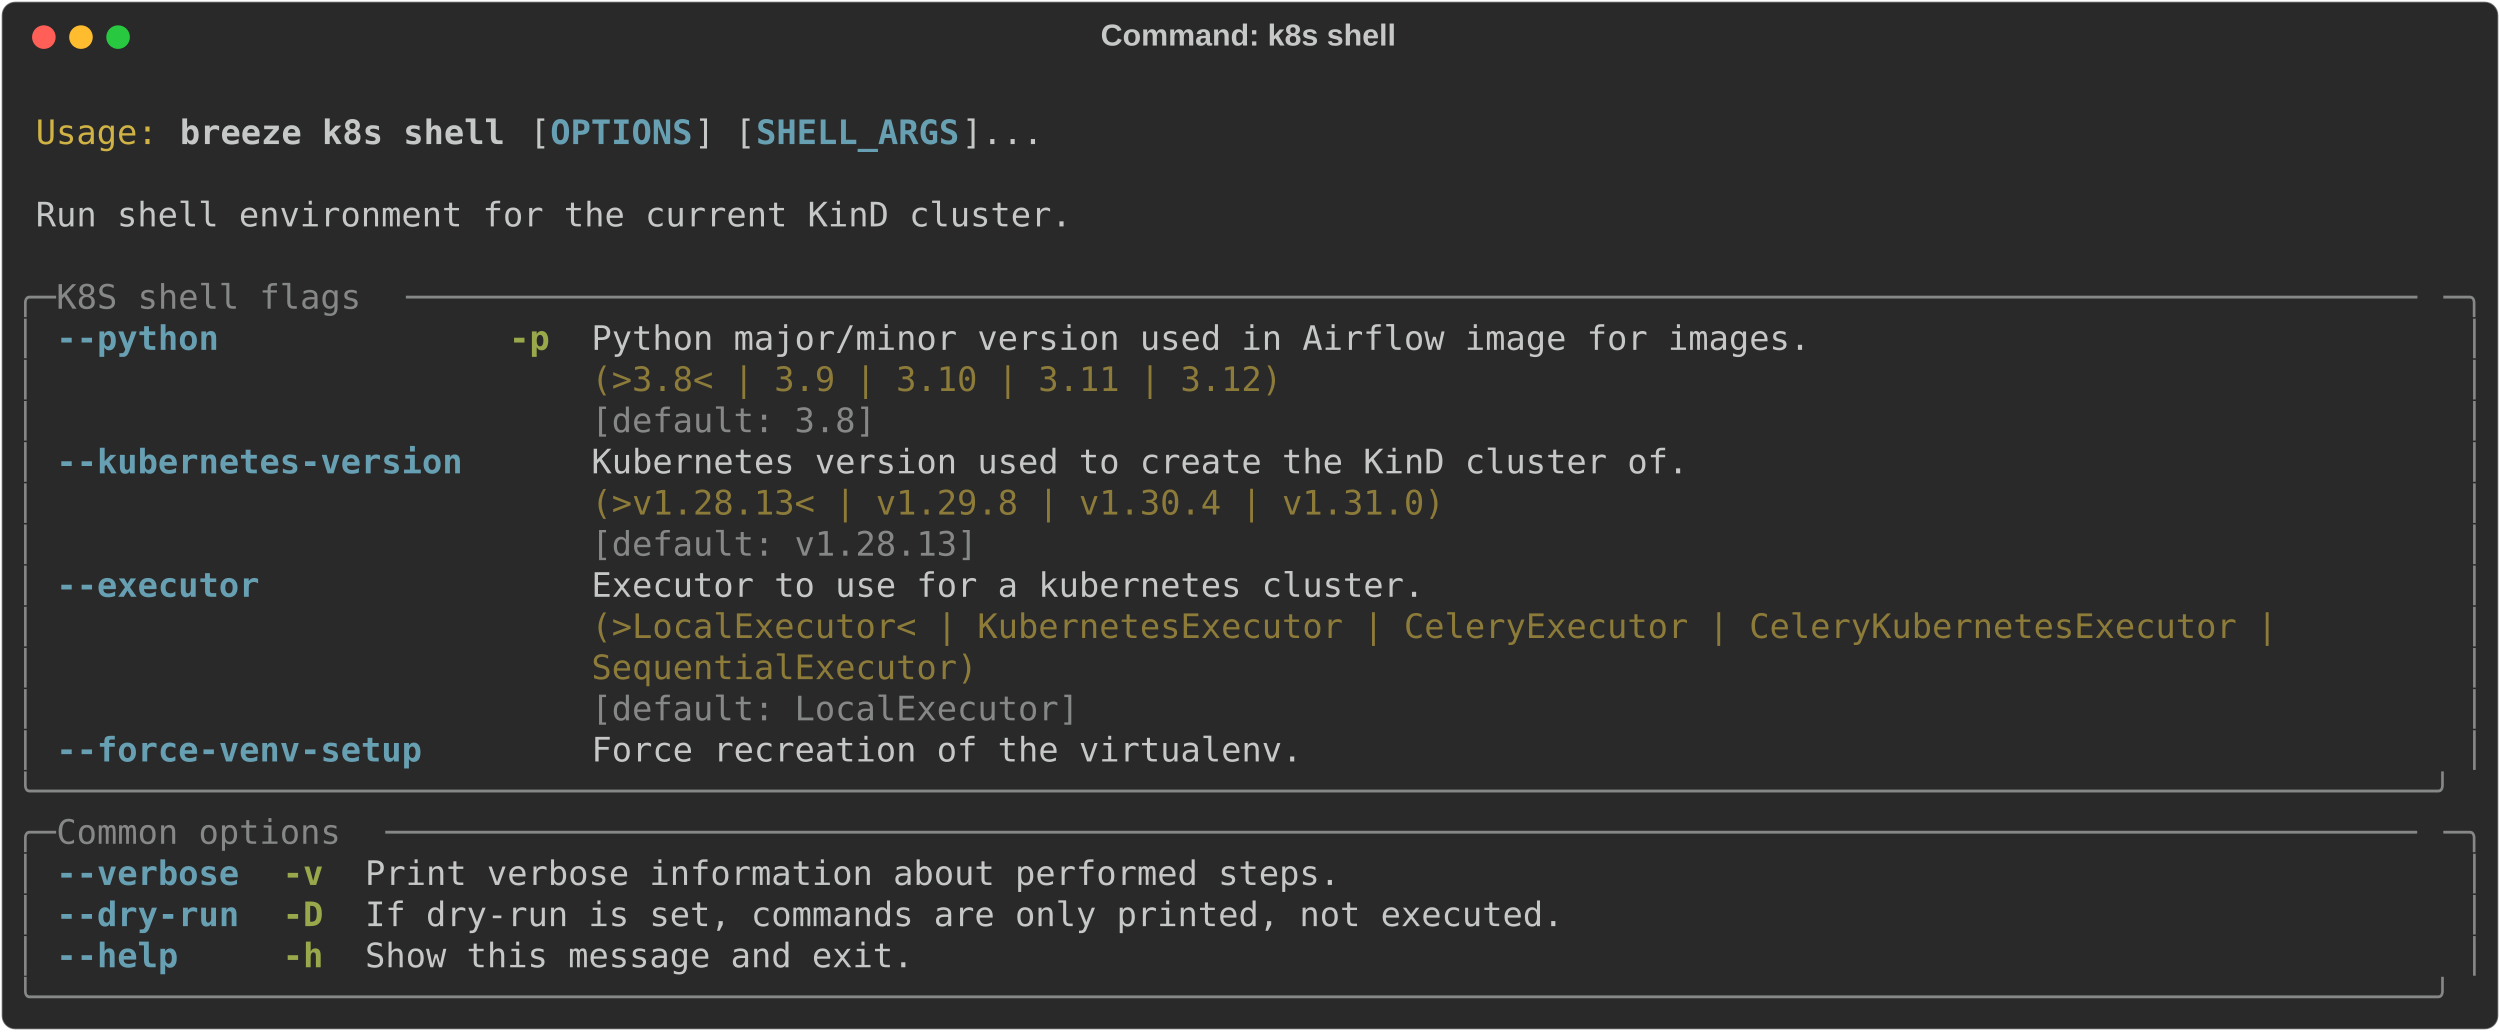
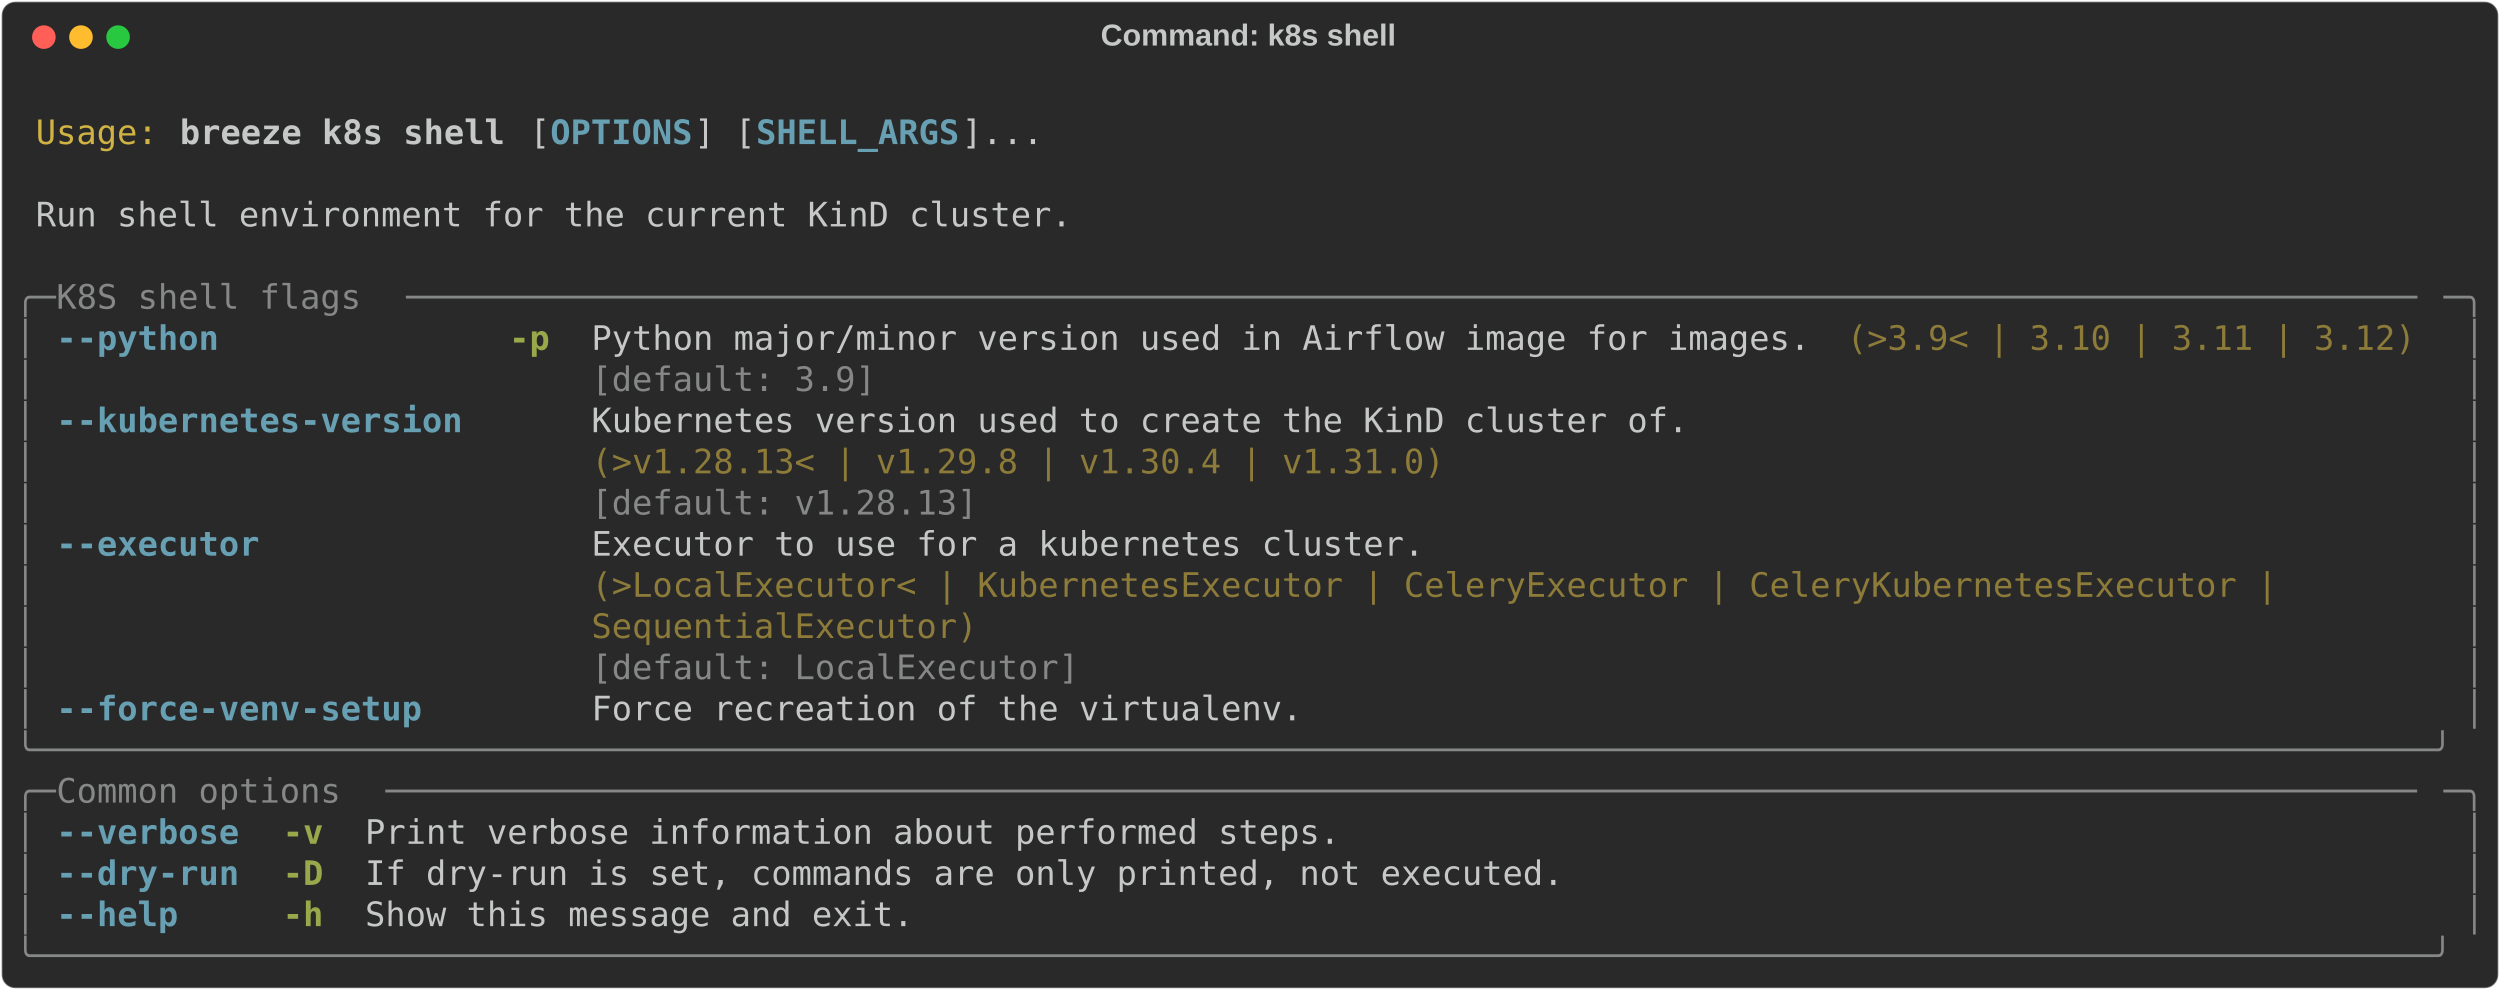
- <svg xmlns="http://www.w3.org/2000/svg" class="rich-terminal" viewBox="0 0 1482 611.2">
+ <svg xmlns="http://www.w3.org/2000/svg" class="rich-terminal" viewBox="0 0 1482 586.8">
  <style>

    @font-face {
        font-family: "Fira Code";
        src: local("FiraCode-Regular"),
                url("https://cdnjs.cloudflare.com/ajax/libs/firacode/6.2.0/woff2/FiraCode-Regular.woff2") format("woff2"),
                url("https://cdnjs.cloudflare.com/ajax/libs/firacode/6.2.0/woff/FiraCode-Regular.woff") format("woff");
        font-style: normal;
        font-weight: 400;
    }
    @font-face {
        font-family: "Fira Code";
        src: local("FiraCode-Bold"),
                url("https://cdnjs.cloudflare.com/ajax/libs/firacode/6.2.0/woff2/FiraCode-Bold.woff2") format("woff2"),
                url("https://cdnjs.cloudflare.com/ajax/libs/firacode/6.2.0/woff/FiraCode-Bold.woff") format("woff");
        font-style: bold;
        font-weight: 700;
    }

    .breeze-k8s-shell-matrix {
        font-family: Fira Code, monospace;
        font-size: 20px;
        line-height: 24.4px;
        font-variant-east-asian: full-width;
    }

    .breeze-k8s-shell-title {
        font-size: 18px;
        font-weight: bold;
        font-family: arial;
    }

    .breeze-k8s-shell-r1 { fill: #c5c8c6 }
.breeze-k8s-shell-r2 { fill: #d0b344 }
.breeze-k8s-shell-r3 { fill: #c5c8c6;font-weight: bold }
.breeze-k8s-shell-r4 { fill: #68a0b3;font-weight: bold }
.breeze-k8s-shell-r5 { fill: #868887 }
.breeze-k8s-shell-r6 { fill: #98a84b;font-weight: bold }
.breeze-k8s-shell-r7 { fill: #8d7b39 }
    </style>
  <defs>
    <clipPath id="breeze-k8s-shell-clip-terminal">
-       <rect x="0" y="0" width="1463.0" height="560.2" />
+       <rect x="0" y="0" width="1463.0" height="535.8" />
    </clipPath>
    <clipPath id="breeze-k8s-shell-line-0">
      <rect x="0" y="1.5" width="1464" height="24.65" />
    </clipPath>
    <clipPath id="breeze-k8s-shell-line-1">
      <rect x="0" y="25.9" width="1464" height="24.65" />
    </clipPath>
    <clipPath id="breeze-k8s-shell-line-2">
      <rect x="0" y="50.3" width="1464" height="24.65" />
    </clipPath>
    <clipPath id="breeze-k8s-shell-line-3">
      <rect x="0" y="74.7" width="1464" height="24.65" />
    </clipPath>
    <clipPath id="breeze-k8s-shell-line-4">
      <rect x="0" y="99.1" width="1464" height="24.65" />
    </clipPath>
    <clipPath id="breeze-k8s-shell-line-5">
      <rect x="0" y="123.5" width="1464" height="24.65" />
    </clipPath>
    <clipPath id="breeze-k8s-shell-line-6">
      <rect x="0" y="147.9" width="1464" height="24.65" />
    </clipPath>
    <clipPath id="breeze-k8s-shell-line-7">
      <rect x="0" y="172.3" width="1464" height="24.65" />
    </clipPath>
    <clipPath id="breeze-k8s-shell-line-8">
      <rect x="0" y="196.7" width="1464" height="24.65" />
    </clipPath>
    <clipPath id="breeze-k8s-shell-line-9">
      <rect x="0" y="221.1" width="1464" height="24.65" />
    </clipPath>
    <clipPath id="breeze-k8s-shell-line-10">
      <rect x="0" y="245.5" width="1464" height="24.65" />
    </clipPath>
    <clipPath id="breeze-k8s-shell-line-11">
      <rect x="0" y="269.9" width="1464" height="24.65" />
    </clipPath>
    <clipPath id="breeze-k8s-shell-line-12">
      <rect x="0" y="294.3" width="1464" height="24.65" />
    </clipPath>
    <clipPath id="breeze-k8s-shell-line-13">
      <rect x="0" y="318.7" width="1464" height="24.65" />
    </clipPath>
    <clipPath id="breeze-k8s-shell-line-14">
      <rect x="0" y="343.1" width="1464" height="24.65" />
    </clipPath>
    <clipPath id="breeze-k8s-shell-line-15">
      <rect x="0" y="367.5" width="1464" height="24.65" />
    </clipPath>
    <clipPath id="breeze-k8s-shell-line-16">
      <rect x="0" y="391.9" width="1464" height="24.65" />
    </clipPath>
    <clipPath id="breeze-k8s-shell-line-17">
      <rect x="0" y="416.3" width="1464" height="24.65" />
    </clipPath>
    <clipPath id="breeze-k8s-shell-line-18">
      <rect x="0" y="440.7" width="1464" height="24.65" />
    </clipPath>
    <clipPath id="breeze-k8s-shell-line-19">
      <rect x="0" y="465.1" width="1464" height="24.65" />
    </clipPath>
    <clipPath id="breeze-k8s-shell-line-20">
      <rect x="0" y="489.5" width="1464" height="24.65" />
    </clipPath>
-     <clipPath id="breeze-k8s-shell-line-21">
-       <rect x="0" y="513.9" width="1464" height="24.65" />
-     </clipPath>
  </defs>
-   <rect fill="#292929" stroke="rgba(255,255,255,0.35)" stroke-width="1" x="1" y="1" width="1480" height="609.2" rx="8" />
+   <rect fill="#292929" stroke="rgba(255,255,255,0.35)" stroke-width="1" x="1" y="1" width="1480" height="584.8" rx="8" />
  <text class="breeze-k8s-shell-title" fill="#c5c8c6" text-anchor="middle" x="740" y="27">Command: k8s shell</text>
  <g transform="translate(26,22)">
    <circle cx="0" cy="0" r="7" fill="#ff5f57" />
    <circle cx="22" cy="0" r="7" fill="#febc2e" />
    <circle cx="44" cy="0" r="7" fill="#28c840" />
  </g>
  <g transform="translate(9, 41)" clip-path="url(#breeze-k8s-shell-clip-terminal)">
    <g class="breeze-k8s-shell-matrix">
      <text class="breeze-k8s-shell-r1" x="1464" y="20" textLength="12.2" clip-path="url(#breeze-k8s-shell-line-0)">
</text>
      <text class="breeze-k8s-shell-r2" x="12.2" y="44.4" textLength="73.2" clip-path="url(#breeze-k8s-shell-line-1)">Usage:</text>
      <text class="breeze-k8s-shell-r3" x="97.6" y="44.4" textLength="195.2" clip-path="url(#breeze-k8s-shell-line-1)">breeze k8s shell</text>
      <text class="breeze-k8s-shell-r1" x="305" y="44.4" textLength="12.2" clip-path="url(#breeze-k8s-shell-line-1)">[</text>
      <text class="breeze-k8s-shell-r4" x="317.2" y="44.4" textLength="85.4" clip-path="url(#breeze-k8s-shell-line-1)">OPTIONS</text>
      <text class="breeze-k8s-shell-r1" x="402.6" y="44.4" textLength="36.6" clip-path="url(#breeze-k8s-shell-line-1)">] [</text>
      <text class="breeze-k8s-shell-r4" x="439.2" y="44.4" textLength="122" clip-path="url(#breeze-k8s-shell-line-1)">SHELL_ARGS</text>
      <text class="breeze-k8s-shell-r1" x="561.2" y="44.4" textLength="48.8" clip-path="url(#breeze-k8s-shell-line-1)">]...</text>
      <text class="breeze-k8s-shell-r1" x="1464" y="44.4" textLength="12.2" clip-path="url(#breeze-k8s-shell-line-1)">
</text>
      <text class="breeze-k8s-shell-r1" x="1464" y="68.8" textLength="12.2" clip-path="url(#breeze-k8s-shell-line-2)">
</text>
      <text class="breeze-k8s-shell-r1" x="12.2" y="93.2" textLength="622.2" clip-path="url(#breeze-k8s-shell-line-3)">Run shell environment for the current KinD cluster.</text>
      <text class="breeze-k8s-shell-r1" x="1464" y="93.2" textLength="12.2" clip-path="url(#breeze-k8s-shell-line-3)">
</text>
      <text class="breeze-k8s-shell-r1" x="1464" y="117.6" textLength="12.2" clip-path="url(#breeze-k8s-shell-line-4)">
</text>
      <text class="breeze-k8s-shell-r5" x="0" y="142" textLength="24.4" clip-path="url(#breeze-k8s-shell-line-5)">╭─</text>
      <text class="breeze-k8s-shell-r5" x="24.4" y="142" textLength="207.4" clip-path="url(#breeze-k8s-shell-line-5)"> K8S shell flags </text>
      <text class="breeze-k8s-shell-r5" x="231.8" y="142" textLength="1207.8" clip-path="url(#breeze-k8s-shell-line-5)">───────────────────────────────────────────────────────────────────────────────────────────────────</text>
      <text class="breeze-k8s-shell-r5" x="1439.6" y="142" textLength="24.4" clip-path="url(#breeze-k8s-shell-line-5)">─╮</text>
      <text class="breeze-k8s-shell-r1" x="1464" y="142" textLength="12.2" clip-path="url(#breeze-k8s-shell-line-5)">
</text>
      <text class="breeze-k8s-shell-r5" x="0" y="166.4" textLength="12.2" clip-path="url(#breeze-k8s-shell-line-6)">│</text>
      <text class="breeze-k8s-shell-r4" x="24.4" y="166.4" textLength="97.6" clip-path="url(#breeze-k8s-shell-line-6)">--python</text>
      <text class="breeze-k8s-shell-r6" x="292.8" y="166.4" textLength="24.4" clip-path="url(#breeze-k8s-shell-line-6)">-p</text>
      <text class="breeze-k8s-shell-r1" x="341.6" y="166.4" textLength="732" clip-path="url(#breeze-k8s-shell-line-6)">Python major/minor version used in Airflow image for images.</text>
+       <text class="breeze-k8s-shell-r7" x="1085.8" y="166.4" textLength="341.6" clip-path="url(#breeze-k8s-shell-line-6)">(&gt;3.9&lt; | 3.10 | 3.11 | 3.12)</text>
      <text class="breeze-k8s-shell-r5" x="1451.8" y="166.4" textLength="12.2" clip-path="url(#breeze-k8s-shell-line-6)">│</text>
      <text class="breeze-k8s-shell-r1" x="1464" y="166.4" textLength="12.2" clip-path="url(#breeze-k8s-shell-line-6)">
</text>
      <text class="breeze-k8s-shell-r5" x="0" y="190.8" textLength="12.2" clip-path="url(#breeze-k8s-shell-line-7)">│</text>
-       <text class="breeze-k8s-shell-r7" x="341.6" y="190.8" textLength="732" clip-path="url(#breeze-k8s-shell-line-7)">(&gt;3.8&lt; | 3.9 | 3.10 | 3.11 | 3.12)                          </text>
+       <text class="breeze-k8s-shell-r5" x="341.6" y="190.8" textLength="732" clip-path="url(#breeze-k8s-shell-line-7)">[default: 3.9]                                              </text>
      <text class="breeze-k8s-shell-r5" x="1451.8" y="190.8" textLength="12.2" clip-path="url(#breeze-k8s-shell-line-7)">│</text>
      <text class="breeze-k8s-shell-r1" x="1464" y="190.8" textLength="12.2" clip-path="url(#breeze-k8s-shell-line-7)">
</text>
      <text class="breeze-k8s-shell-r5" x="0" y="215.2" textLength="12.2" clip-path="url(#breeze-k8s-shell-line-8)">│</text>
-       <text class="breeze-k8s-shell-r5" x="341.6" y="215.2" textLength="732" clip-path="url(#breeze-k8s-shell-line-8)">[default: 3.8]                                              </text>
+       <text class="breeze-k8s-shell-r4" x="24.4" y="215.2" textLength="244" clip-path="url(#breeze-k8s-shell-line-8)">--kubernetes-version</text>
+       <text class="breeze-k8s-shell-r1" x="341.6" y="215.2" textLength="658.8" clip-path="url(#breeze-k8s-shell-line-8)">Kubernetes version used to create the KinD cluster of.</text>
      <text class="breeze-k8s-shell-r5" x="1451.8" y="215.2" textLength="12.2" clip-path="url(#breeze-k8s-shell-line-8)">│</text>
      <text class="breeze-k8s-shell-r1" x="1464" y="215.2" textLength="12.2" clip-path="url(#breeze-k8s-shell-line-8)">
</text>
      <text class="breeze-k8s-shell-r5" x="0" y="239.6" textLength="12.2" clip-path="url(#breeze-k8s-shell-line-9)">│</text>
-       <text class="breeze-k8s-shell-r4" x="24.4" y="239.6" textLength="244" clip-path="url(#breeze-k8s-shell-line-9)">--kubernetes-version</text>
-       <text class="breeze-k8s-shell-r1" x="341.6" y="239.6" textLength="658.8" clip-path="url(#breeze-k8s-shell-line-9)">Kubernetes version used to create the KinD cluster of.</text>
+       <text class="breeze-k8s-shell-r7" x="341.6" y="239.6" textLength="658.8" clip-path="url(#breeze-k8s-shell-line-9)">(&gt;v1.28.13&lt; | v1.29.8 | v1.30.4 | v1.31.0)            </text>
      <text class="breeze-k8s-shell-r5" x="1451.8" y="239.6" textLength="12.2" clip-path="url(#breeze-k8s-shell-line-9)">│</text>
      <text class="breeze-k8s-shell-r1" x="1464" y="239.6" textLength="12.2" clip-path="url(#breeze-k8s-shell-line-9)">
</text>
      <text class="breeze-k8s-shell-r5" x="0" y="264" textLength="12.2" clip-path="url(#breeze-k8s-shell-line-10)">│</text>
-       <text class="breeze-k8s-shell-r7" x="341.6" y="264" textLength="658.8" clip-path="url(#breeze-k8s-shell-line-10)">(&gt;v1.28.13&lt; | v1.29.8 | v1.30.4 | v1.31.0)            </text>
+       <text class="breeze-k8s-shell-r5" x="341.6" y="264" textLength="658.8" clip-path="url(#breeze-k8s-shell-line-10)">[default: v1.28.13]                                   </text>
      <text class="breeze-k8s-shell-r5" x="1451.8" y="264" textLength="12.2" clip-path="url(#breeze-k8s-shell-line-10)">│</text>
      <text class="breeze-k8s-shell-r1" x="1464" y="264" textLength="12.2" clip-path="url(#breeze-k8s-shell-line-10)">
</text>
      <text class="breeze-k8s-shell-r5" x="0" y="288.4" textLength="12.2" clip-path="url(#breeze-k8s-shell-line-11)">│</text>
-       <text class="breeze-k8s-shell-r5" x="341.6" y="288.4" textLength="658.8" clip-path="url(#breeze-k8s-shell-line-11)">[default: v1.28.13]                                   </text>
+       <text class="breeze-k8s-shell-r4" x="24.4" y="288.4" textLength="122" clip-path="url(#breeze-k8s-shell-line-11)">--executor</text>
+       <text class="breeze-k8s-shell-r1" x="341.6" y="288.4" textLength="1098" clip-path="url(#breeze-k8s-shell-line-11)">Executor to use for a kubernetes cluster.                                                 </text>
      <text class="breeze-k8s-shell-r5" x="1451.8" y="288.4" textLength="12.2" clip-path="url(#breeze-k8s-shell-line-11)">│</text>
      <text class="breeze-k8s-shell-r1" x="1464" y="288.4" textLength="12.2" clip-path="url(#breeze-k8s-shell-line-11)">
</text>
      <text class="breeze-k8s-shell-r5" x="0" y="312.8" textLength="12.2" clip-path="url(#breeze-k8s-shell-line-12)">│</text>
-       <text class="breeze-k8s-shell-r4" x="24.4" y="312.8" textLength="122" clip-path="url(#breeze-k8s-shell-line-12)">--executor</text>
-       <text class="breeze-k8s-shell-r1" x="341.6" y="312.8" textLength="1098" clip-path="url(#breeze-k8s-shell-line-12)">Executor to use for a kubernetes cluster.                                                 </text>
+       <text class="breeze-k8s-shell-r7" x="341.6" y="312.8" textLength="1098" clip-path="url(#breeze-k8s-shell-line-12)">(&gt;LocalExecutor&lt; | KubernetesExecutor | CeleryExecutor | CeleryKubernetesExecutor |       </text>
      <text class="breeze-k8s-shell-r5" x="1451.8" y="312.8" textLength="12.2" clip-path="url(#breeze-k8s-shell-line-12)">│</text>
      <text class="breeze-k8s-shell-r1" x="1464" y="312.8" textLength="12.2" clip-path="url(#breeze-k8s-shell-line-12)">
</text>
      <text class="breeze-k8s-shell-r5" x="0" y="337.2" textLength="12.2" clip-path="url(#breeze-k8s-shell-line-13)">│</text>
-       <text class="breeze-k8s-shell-r7" x="341.6" y="337.2" textLength="1098" clip-path="url(#breeze-k8s-shell-line-13)">(&gt;LocalExecutor&lt; | KubernetesExecutor | CeleryExecutor | CeleryKubernetesExecutor |       </text>
+       <text class="breeze-k8s-shell-r7" x="341.6" y="337.2" textLength="1098" clip-path="url(#breeze-k8s-shell-line-13)">SequentialExecutor)                                                                       </text>
      <text class="breeze-k8s-shell-r5" x="1451.8" y="337.2" textLength="12.2" clip-path="url(#breeze-k8s-shell-line-13)">│</text>
      <text class="breeze-k8s-shell-r1" x="1464" y="337.2" textLength="12.2" clip-path="url(#breeze-k8s-shell-line-13)">
</text>
      <text class="breeze-k8s-shell-r5" x="0" y="361.6" textLength="12.2" clip-path="url(#breeze-k8s-shell-line-14)">│</text>
-       <text class="breeze-k8s-shell-r7" x="341.6" y="361.6" textLength="1098" clip-path="url(#breeze-k8s-shell-line-14)">SequentialExecutor)                                                                       </text>
+       <text class="breeze-k8s-shell-r5" x="341.6" y="361.6" textLength="1098" clip-path="url(#breeze-k8s-shell-line-14)">[default: LocalExecutor]                                                                  </text>
      <text class="breeze-k8s-shell-r5" x="1451.8" y="361.6" textLength="12.2" clip-path="url(#breeze-k8s-shell-line-14)">│</text>
      <text class="breeze-k8s-shell-r1" x="1464" y="361.6" textLength="12.2" clip-path="url(#breeze-k8s-shell-line-14)">
</text>
      <text class="breeze-k8s-shell-r5" x="0" y="386" textLength="12.2" clip-path="url(#breeze-k8s-shell-line-15)">│</text>
-       <text class="breeze-k8s-shell-r5" x="341.6" y="386" textLength="1098" clip-path="url(#breeze-k8s-shell-line-15)">[default: LocalExecutor]                                                                  </text>
+       <text class="breeze-k8s-shell-r4" x="24.4" y="386" textLength="219.6" clip-path="url(#breeze-k8s-shell-line-15)">--force-venv-setup</text>
+       <text class="breeze-k8s-shell-r1" x="341.6" y="386" textLength="427" clip-path="url(#breeze-k8s-shell-line-15)">Force recreation of the virtualenv.</text>
      <text class="breeze-k8s-shell-r5" x="1451.8" y="386" textLength="12.2" clip-path="url(#breeze-k8s-shell-line-15)">│</text>
      <text class="breeze-k8s-shell-r1" x="1464" y="386" textLength="12.2" clip-path="url(#breeze-k8s-shell-line-15)">
</text>
-       <text class="breeze-k8s-shell-r5" x="0" y="410.4" textLength="12.2" clip-path="url(#breeze-k8s-shell-line-16)">│</text>
-       <text class="breeze-k8s-shell-r4" x="24.4" y="410.4" textLength="219.6" clip-path="url(#breeze-k8s-shell-line-16)">--force-venv-setup</text>
-       <text class="breeze-k8s-shell-r1" x="341.6" y="410.4" textLength="427" clip-path="url(#breeze-k8s-shell-line-16)">Force recreation of the virtualenv.</text>
-       <text class="breeze-k8s-shell-r5" x="1451.8" y="410.4" textLength="12.2" clip-path="url(#breeze-k8s-shell-line-16)">│</text>
+       <text class="breeze-k8s-shell-r5" x="0" y="410.4" textLength="1464" clip-path="url(#breeze-k8s-shell-line-16)">╰──────────────────────────────────────────────────────────────────────────────────────────────────────────────────────╯</text>
      <text class="breeze-k8s-shell-r1" x="1464" y="410.4" textLength="12.2" clip-path="url(#breeze-k8s-shell-line-16)">
</text>
-       <text class="breeze-k8s-shell-r5" x="0" y="434.8" textLength="1464" clip-path="url(#breeze-k8s-shell-line-17)">╰──────────────────────────────────────────────────────────────────────────────────────────────────────────────────────╯</text>
+       <text class="breeze-k8s-shell-r5" x="0" y="434.8" textLength="24.4" clip-path="url(#breeze-k8s-shell-line-17)">╭─</text>
+       <text class="breeze-k8s-shell-r5" x="24.4" y="434.8" textLength="195.2" clip-path="url(#breeze-k8s-shell-line-17)"> Common options </text>
+       <text class="breeze-k8s-shell-r5" x="219.6" y="434.8" textLength="1220" clip-path="url(#breeze-k8s-shell-line-17)">────────────────────────────────────────────────────────────────────────────────────────────────────</text>
+       <text class="breeze-k8s-shell-r5" x="1439.6" y="434.8" textLength="24.4" clip-path="url(#breeze-k8s-shell-line-17)">─╮</text>
      <text class="breeze-k8s-shell-r1" x="1464" y="434.8" textLength="12.2" clip-path="url(#breeze-k8s-shell-line-17)">
</text>
-       <text class="breeze-k8s-shell-r5" x="0" y="459.2" textLength="24.4" clip-path="url(#breeze-k8s-shell-line-18)">╭─</text>
-       <text class="breeze-k8s-shell-r5" x="24.4" y="459.2" textLength="195.2" clip-path="url(#breeze-k8s-shell-line-18)"> Common options </text>
-       <text class="breeze-k8s-shell-r5" x="219.6" y="459.2" textLength="1220" clip-path="url(#breeze-k8s-shell-line-18)">────────────────────────────────────────────────────────────────────────────────────────────────────</text>
-       <text class="breeze-k8s-shell-r5" x="1439.6" y="459.2" textLength="24.4" clip-path="url(#breeze-k8s-shell-line-18)">─╮</text>
+       <text class="breeze-k8s-shell-r5" x="0" y="459.2" textLength="12.2" clip-path="url(#breeze-k8s-shell-line-18)">│</text>
+       <text class="breeze-k8s-shell-r4" x="24.4" y="459.2" textLength="109.8" clip-path="url(#breeze-k8s-shell-line-18)">--verbose</text>
+       <text class="breeze-k8s-shell-r6" x="158.6" y="459.2" textLength="24.4" clip-path="url(#breeze-k8s-shell-line-18)">-v</text>
+       <text class="breeze-k8s-shell-r1" x="207.4" y="459.2" textLength="585.6" clip-path="url(#breeze-k8s-shell-line-18)">Print verbose information about performed steps.</text>
+       <text class="breeze-k8s-shell-r5" x="1451.8" y="459.2" textLength="12.2" clip-path="url(#breeze-k8s-shell-line-18)">│</text>
      <text class="breeze-k8s-shell-r1" x="1464" y="459.2" textLength="12.2" clip-path="url(#breeze-k8s-shell-line-18)">
</text>
      <text class="breeze-k8s-shell-r5" x="0" y="483.6" textLength="12.2" clip-path="url(#breeze-k8s-shell-line-19)">│</text>
-       <text class="breeze-k8s-shell-r4" x="24.4" y="483.6" textLength="109.8" clip-path="url(#breeze-k8s-shell-line-19)">--verbose</text>
-       <text class="breeze-k8s-shell-r6" x="158.6" y="483.6" textLength="24.4" clip-path="url(#breeze-k8s-shell-line-19)">-v</text>
-       <text class="breeze-k8s-shell-r1" x="207.4" y="483.6" textLength="585.6" clip-path="url(#breeze-k8s-shell-line-19)">Print verbose information about performed steps.</text>
+       <text class="breeze-k8s-shell-r4" x="24.4" y="483.6" textLength="109.8" clip-path="url(#breeze-k8s-shell-line-19)">--dry-run</text>
+       <text class="breeze-k8s-shell-r6" x="158.6" y="483.6" textLength="24.4" clip-path="url(#breeze-k8s-shell-line-19)">-D</text>
+       <text class="breeze-k8s-shell-r1" x="207.4" y="483.6" textLength="719.8" clip-path="url(#breeze-k8s-shell-line-19)">If dry-run is set, commands are only printed, not executed.</text>
      <text class="breeze-k8s-shell-r5" x="1451.8" y="483.6" textLength="12.2" clip-path="url(#breeze-k8s-shell-line-19)">│</text>
      <text class="breeze-k8s-shell-r1" x="1464" y="483.6" textLength="12.2" clip-path="url(#breeze-k8s-shell-line-19)">
</text>
      <text class="breeze-k8s-shell-r5" x="0" y="508" textLength="12.2" clip-path="url(#breeze-k8s-shell-line-20)">│</text>
-       <text class="breeze-k8s-shell-r4" x="24.4" y="508" textLength="109.8" clip-path="url(#breeze-k8s-shell-line-20)">--dry-run</text>
-       <text class="breeze-k8s-shell-r6" x="158.6" y="508" textLength="24.4" clip-path="url(#breeze-k8s-shell-line-20)">-D</text>
-       <text class="breeze-k8s-shell-r1" x="207.4" y="508" textLength="719.8" clip-path="url(#breeze-k8s-shell-line-20)">If dry-run is set, commands are only printed, not executed.</text>
+       <text class="breeze-k8s-shell-r4" x="24.4" y="508" textLength="73.2" clip-path="url(#breeze-k8s-shell-line-20)">--help</text>
+       <text class="breeze-k8s-shell-r6" x="158.6" y="508" textLength="24.4" clip-path="url(#breeze-k8s-shell-line-20)">-h</text>
+       <text class="breeze-k8s-shell-r1" x="207.4" y="508" textLength="329.4" clip-path="url(#breeze-k8s-shell-line-20)">Show this message and exit.</text>
      <text class="breeze-k8s-shell-r5" x="1451.8" y="508" textLength="12.2" clip-path="url(#breeze-k8s-shell-line-20)">│</text>
      <text class="breeze-k8s-shell-r1" x="1464" y="508" textLength="12.2" clip-path="url(#breeze-k8s-shell-line-20)">
</text>
-       <text class="breeze-k8s-shell-r5" x="0" y="532.4" textLength="12.2" clip-path="url(#breeze-k8s-shell-line-21)">│</text>
-       <text class="breeze-k8s-shell-r4" x="24.4" y="532.4" textLength="73.2" clip-path="url(#breeze-k8s-shell-line-21)">--help</text>
-       <text class="breeze-k8s-shell-r6" x="158.6" y="532.4" textLength="24.4" clip-path="url(#breeze-k8s-shell-line-21)">-h</text>
-       <text class="breeze-k8s-shell-r1" x="207.4" y="532.4" textLength="329.4" clip-path="url(#breeze-k8s-shell-line-21)">Show this message and exit.</text>
-       <text class="breeze-k8s-shell-r5" x="1451.8" y="532.4" textLength="12.2" clip-path="url(#breeze-k8s-shell-line-21)">│</text>
+       <text class="breeze-k8s-shell-r5" x="0" y="532.4" textLength="1464" clip-path="url(#breeze-k8s-shell-line-21)">╰──────────────────────────────────────────────────────────────────────────────────────────────────────────────────────╯</text>
      <text class="breeze-k8s-shell-r1" x="1464" y="532.4" textLength="12.2" clip-path="url(#breeze-k8s-shell-line-21)">
- </text>
-       <text class="breeze-k8s-shell-r5" x="0" y="556.8" textLength="1464" clip-path="url(#breeze-k8s-shell-line-22)">╰──────────────────────────────────────────────────────────────────────────────────────────────────────────────────────╯</text>
-       <text class="breeze-k8s-shell-r1" x="1464" y="556.8" textLength="12.2" clip-path="url(#breeze-k8s-shell-line-22)">
</text>
    </g>
  </g>
</svg>
